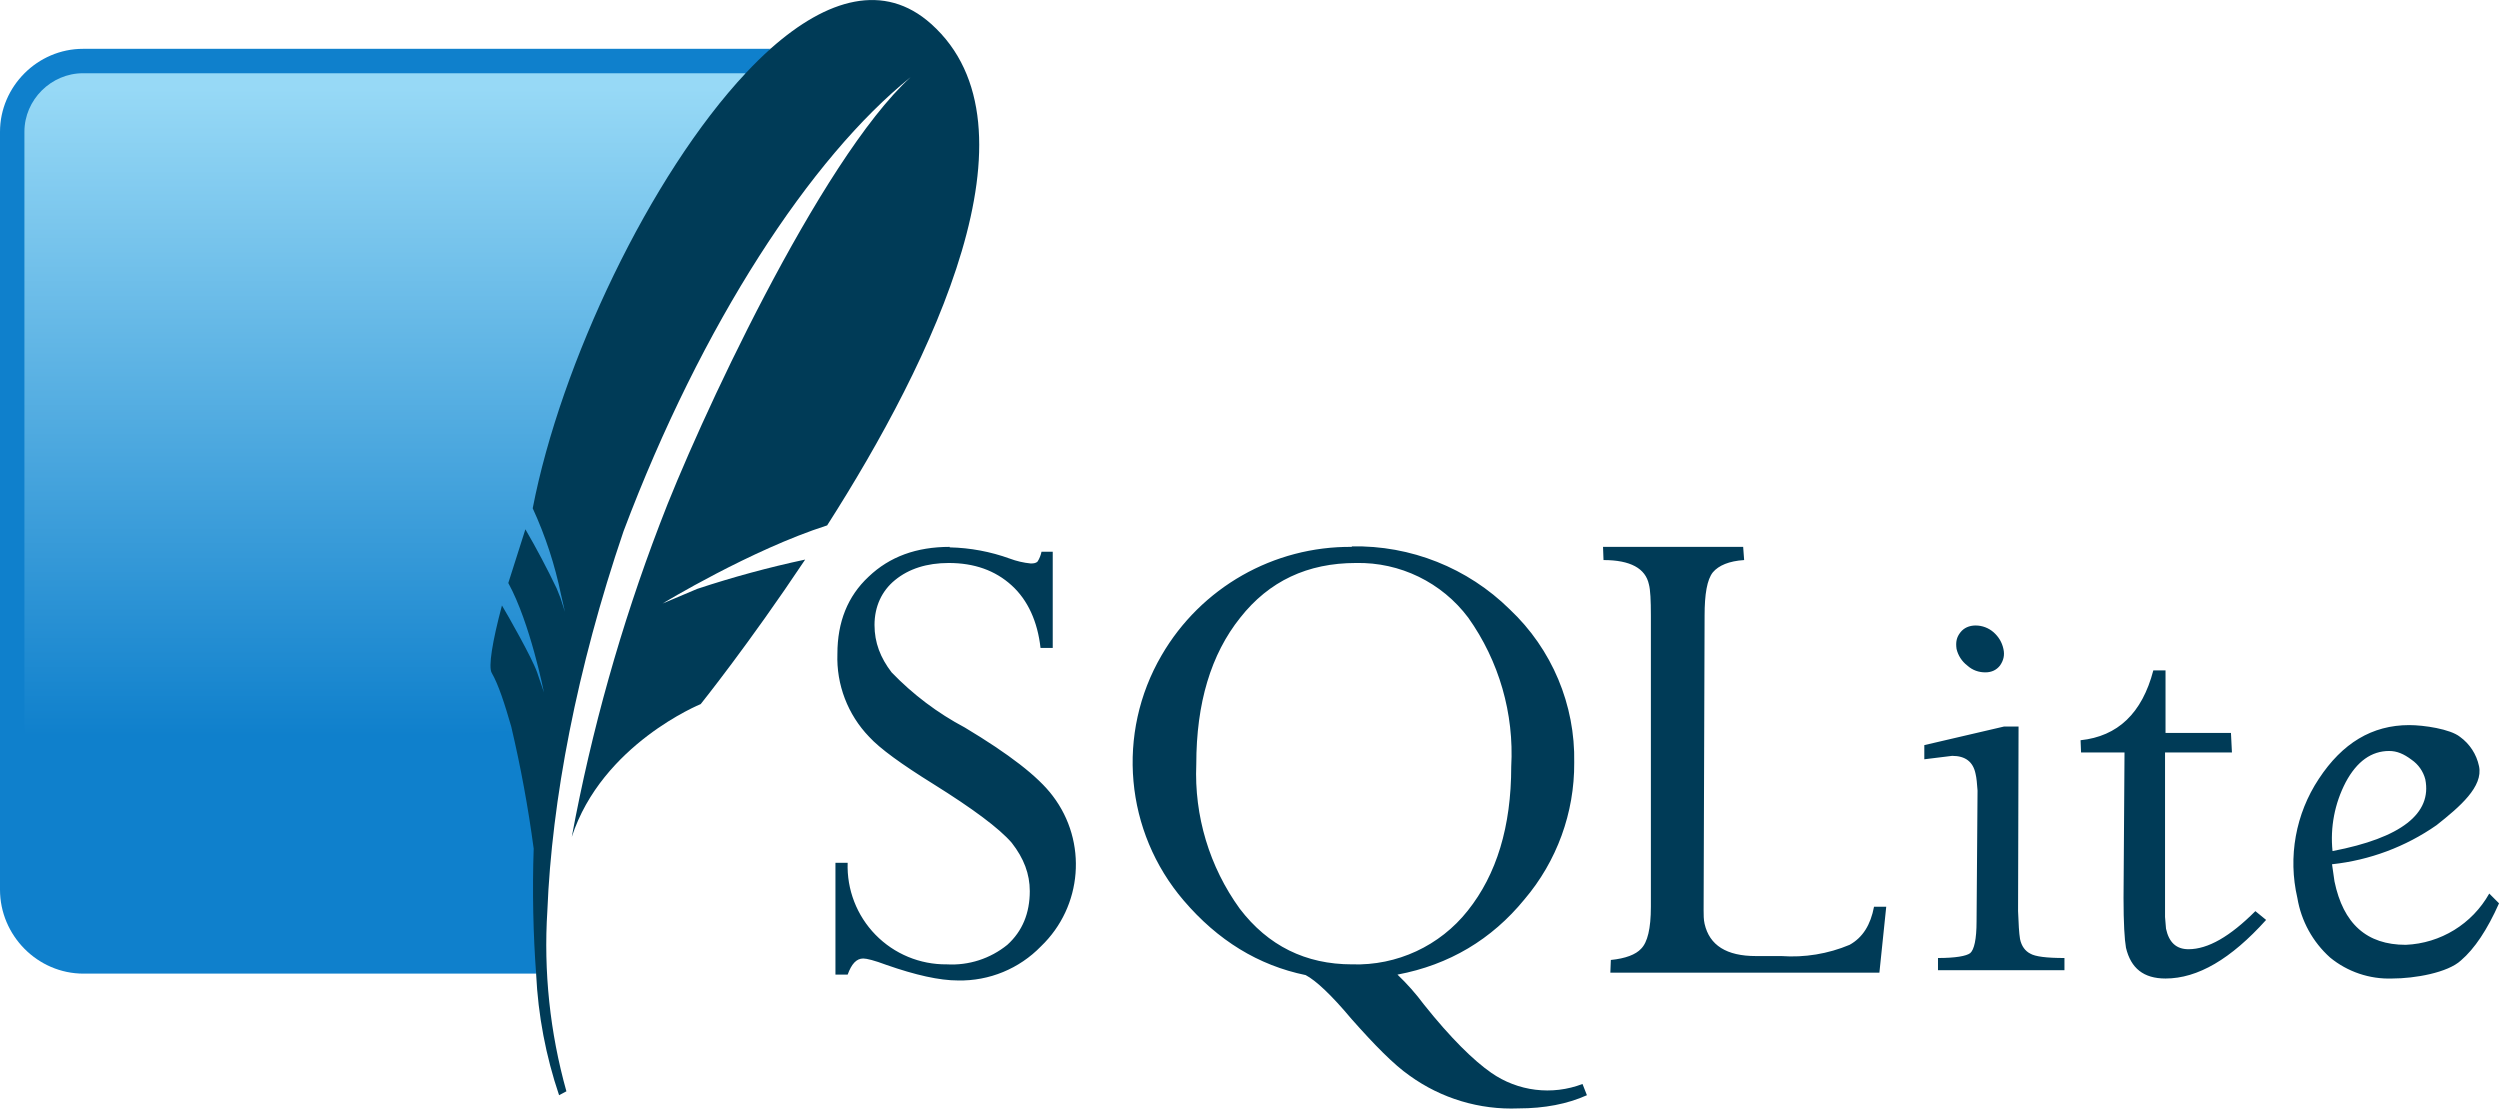
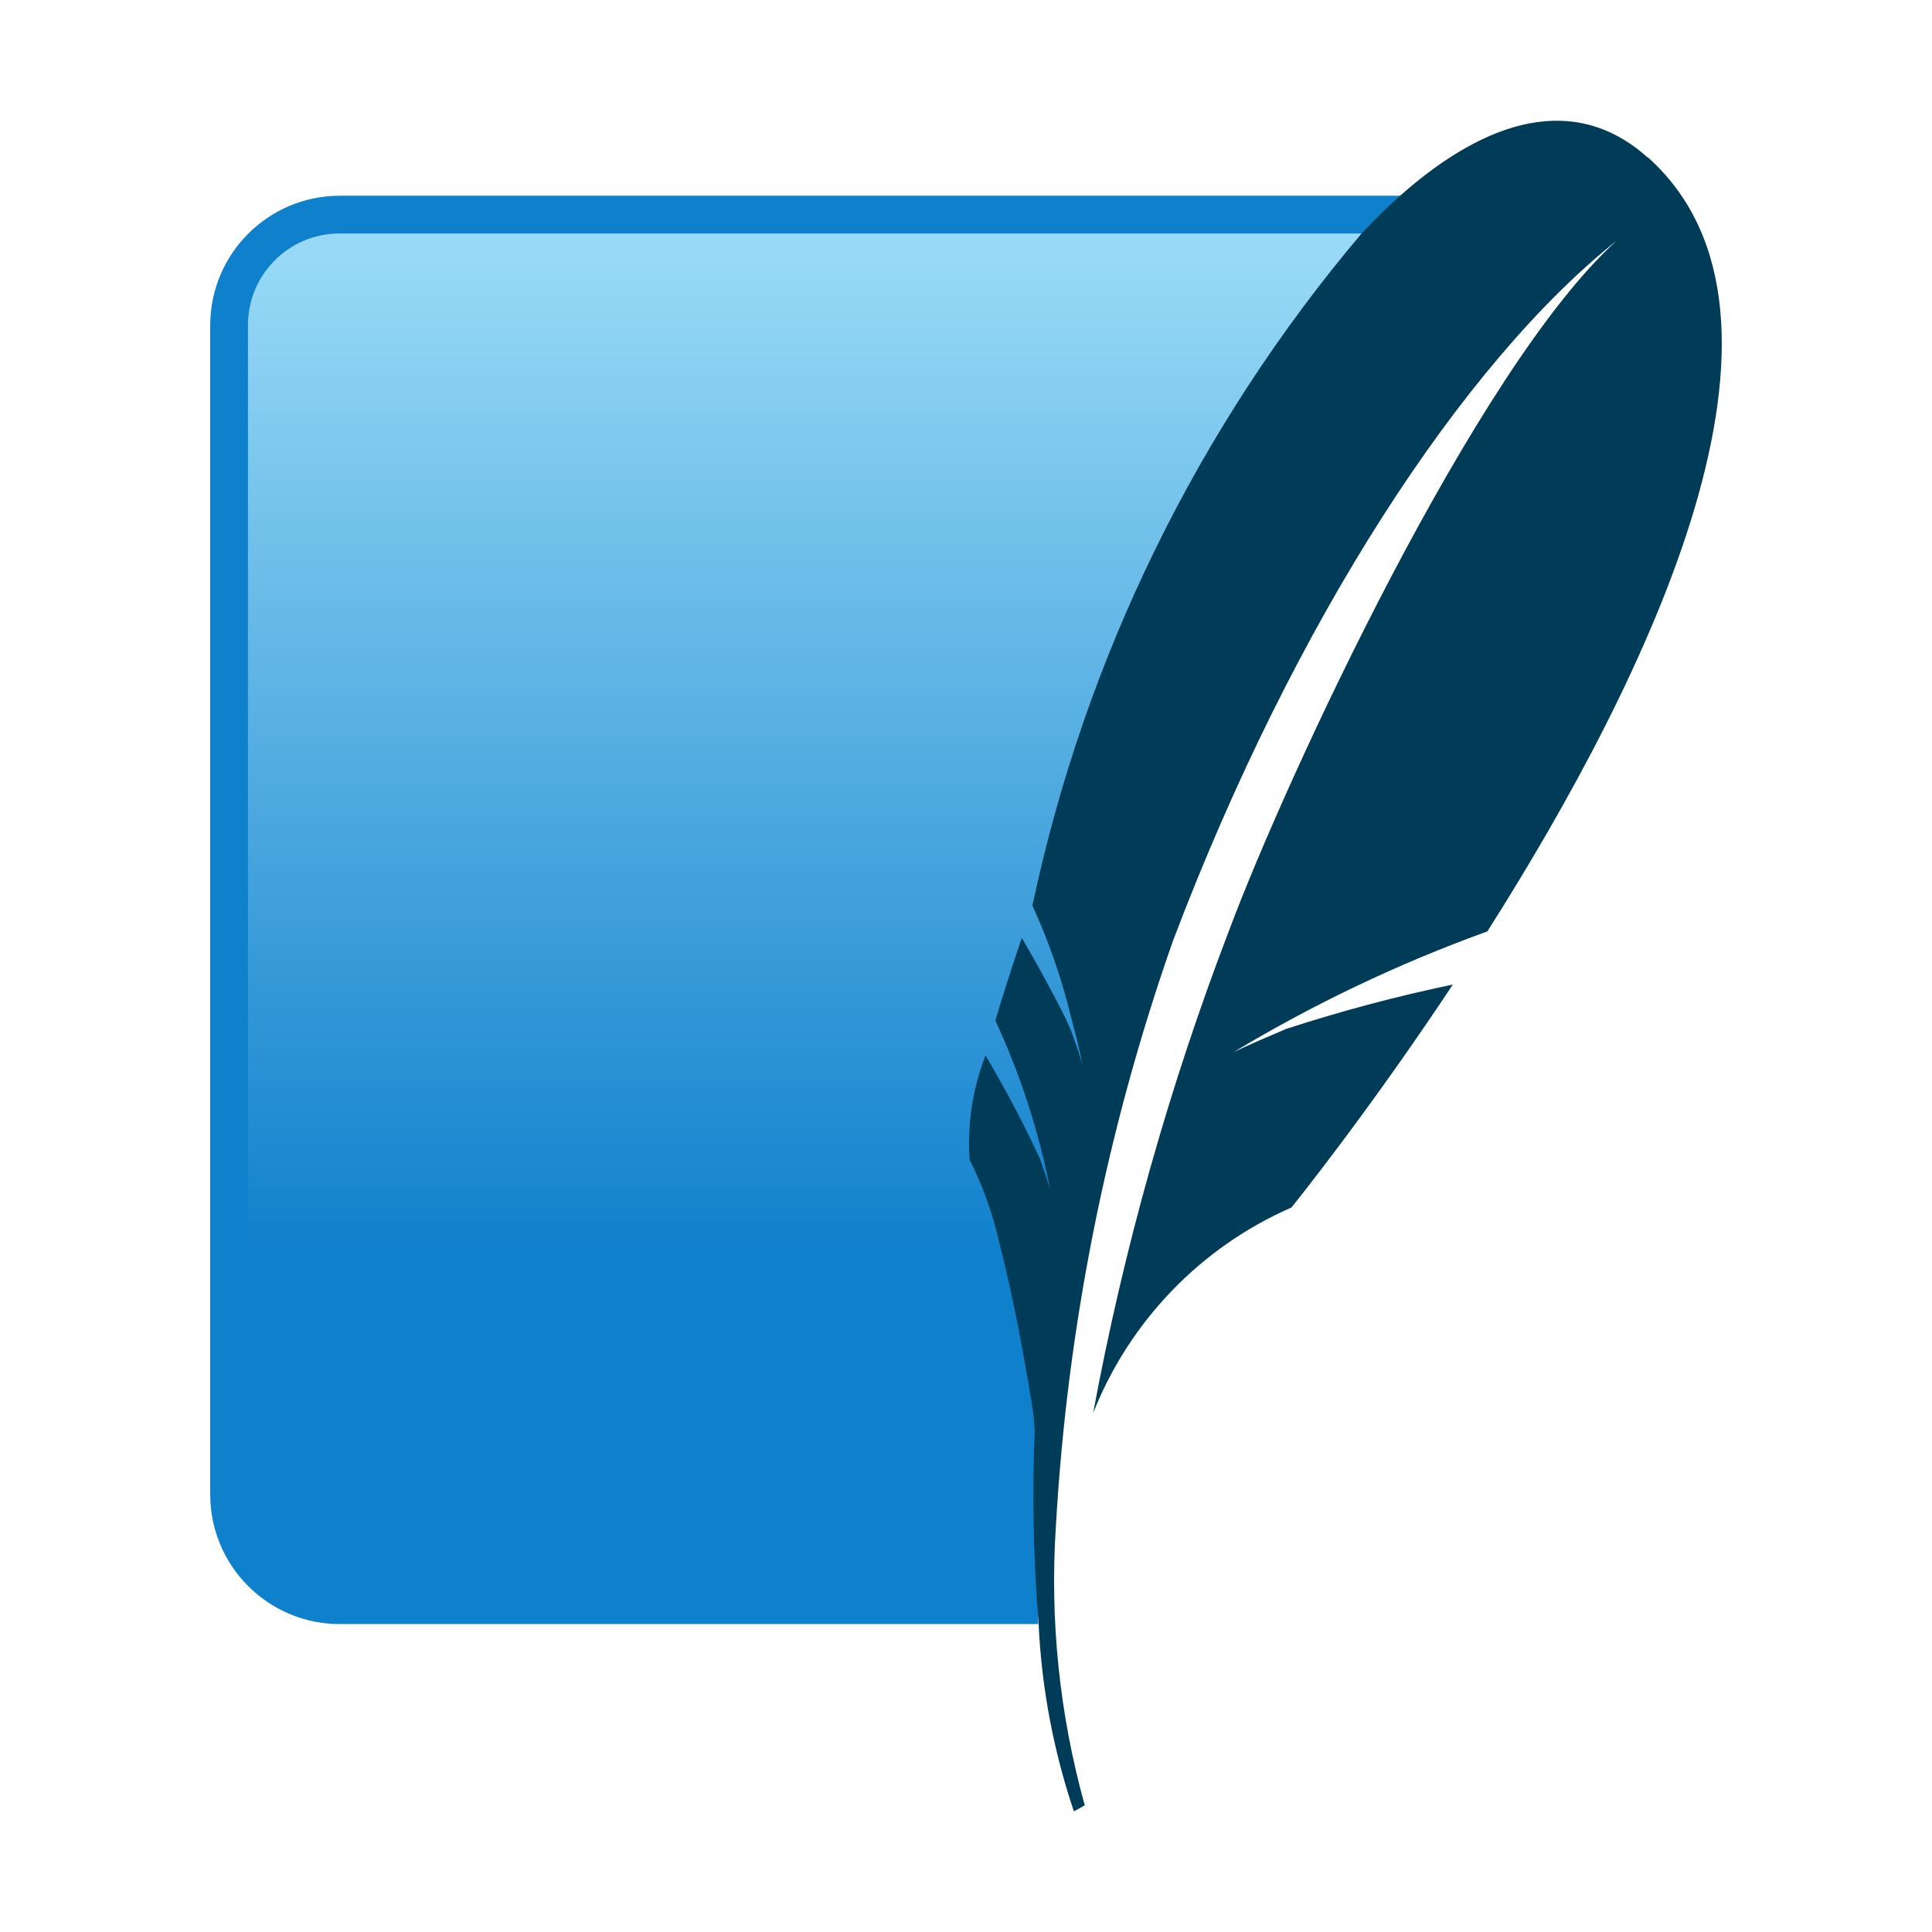
- <svg xmlns="http://www.w3.org/2000/svg" preserveAspectRatio="xMidYMid" viewBox="0 0 512 228">
-   <defs>
-     <linearGradient x1="57.7%" y1="2%" x2="57.7%" y2="94.4%" id="a">
-       <stop stop-color="#97D9F6" offset="0%" />
-       <stop stop-color="#0F80CC" offset="92%" />
-       <stop stop-color="#0F80CC" offset="100%" />
-     </linearGradient>
-   </defs>
-   <path d="M194.5 112c-6.8 0-12.3 2-16.6 6.1-4.3 4-6.4 9.3-6.4 15.8a23.3 23.3 0 0 0 6.5 17c2.2 2.4 6.6 5.6 13.2 9.7 8 5 13.4 9 16 12 2.5 3.2 3.7 6.4 3.7 9.9 0 4.5-1.5 8.2-4.6 11a18 18 0 0 1-12.4 4 20.1 20.1 0 0 1-20.3-20.8h-2.5v22.9h2.5c.8-2.2 1.8-3.3 3.2-3.3.7 0 2.3.4 4.7 1.3 6 2.1 10.9 3.2 14.7 3.2a23 23 0 0 0 17-7 23.2 23.2 0 0 0 2.4-30.8c-3-4-9-8.6-18-14a59.5 59.5 0 0 1-15-11.3c-2.3-3-3.5-6.1-3.5-9.7 0-3.8 1.5-7 4.2-9.2 2.8-2.3 6.5-3.5 11-3.5 5.2 0 9.5 1.5 12.9 4.6 3.3 3 5.3 7.4 5.9 12.8h2.5V113h-2.3a6 6 0 0 1-.8 2c-.3.3-.7.4-1.4.4a17 17 0 0 1-4.3-1 38.6 38.6 0 0 0-12.3-2.3Zm82.4 0a44.6 44.6 0 0 0-39 22.2 43.5 43.5 0 0 0 4.5 50.2c7 8.2 15.3 13.3 25 15.3 2.1 1.1 5.3 4.1 9.4 9 4.7 5.3 8.6 9.3 11.9 11.6A35.6 35.6 0 0 0 311 227c5.3 0 10-.9 14-2.7l-.9-2.3a20.1 20.1 0 0 1-18.7-2.3c-3.6-2.5-8.3-7.1-13.8-14a47.6 47.6 0 0 0-5.4-6.1c10.6-2 19.3-7.2 26-15.4a42.8 42.8 0 0 0 10.2-28 42 42 0 0 0-13.2-31.4 44.8 44.8 0 0 0-32.4-12.9Zm51.4 0 .1 2.7c5.5 0 8.6 1.7 9.3 5 .3 1.1.4 3.3.4 6.4v59.6c0 4.5-.7 7.3-2 8.6-1.1 1.2-3.2 2-6.2 2.3l-.1 2.6h55.1l1.4-13.5h-2.5c-.7 3.7-2.3 6.3-5 7.8a30.5 30.5 0 0 1-14 2.3h-5.2c-6 0-9.5-2.2-10.5-6.6-.2-.9-.2-1.8-.2-2.8l.2-60.3c0-4.4.5-7.4 1.7-8.9 1.2-1.4 3.3-2.3 6.4-2.5l-.2-2.7h-28.7Zm-50.6 3.3a28 28 0 0 1 23 11.2 48 48 0 0 1 8.8 30.5c0 12.3-3 22.1-8.9 29.5a29 29 0 0 1-23.7 11c-9.5 0-17.2-3.8-23-11.4a47.1 47.1 0 0 1-8.9-29.6c0-12.5 3-22.5 9-30 5.9-7.5 13.8-11.2 23.7-11.2Zm126.9 12.8c-1.3 0-2.4.5-3.1 1.4-.8 1-1 2-.8 3.4a6 6 0 0 0 2.2 3.4c1.1 1 2.4 1.4 3.7 1.4 1.3 0 2.3-.5 3-1.4.7-1 1-2.1.7-3.4-.3-1.4-1-2.5-2-3.4a5.6 5.6 0 0 0-3.7-1.4Zm36.4 9.2c-2.3 8.8-7.3 13.5-14.9 14.3l.1 2.5h8.9l-.2 29.8c0 5.1.2 8.5.5 10.2 1 4.2 3.6 6.3 8.1 6.3 6.6 0 13.4-4 20.6-12l-2.2-1.8c-5.2 5.2-9.7 7.8-13.7 7.8-2.5 0-4-1.4-4.6-4.2l-.2-2.4v-33.7h13.7l-.2-4h-13.4v-12.8H441Zm52.4 11.2c-7.6 0-13.7 3.7-18.5 11a31.3 31.3 0 0 0-4.4 24.4 21 21 0 0 0 6.7 12.2 19 19 0 0 0 12.7 4.3c4.7 0 11.4-1.2 14.1-3.7 2.8-2.4 5.4-6.3 7.8-11.7l-2-2a20.6 20.6 0 0 1-17.1 10.5c-8 0-12.8-4.3-14.6-13l-.5-3.5a46 46 0 0 0 21.4-8c4.8-3.8 9.6-7.9 8.7-12.1a9.9 9.9 0 0 0-3.9-6c-2-1.6-7.4-2.4-10.4-2.4Zm-83 .3-16.3 3.8v2.9l5.7-.7c2.7 0 4.3 1.2 4.8 3.7.2.8.3 2 .4 3.4l-.2 26.8c0 3.7-.5 5.8-1.3 6.5-.8.6-3 1-6.6 1v2.5h25.9v-2.5c-3.7 0-6-.3-7-.9-1-.5-1.8-1.5-2.1-3-.2-1.2-.3-3.1-.4-5.7l.1-37.8h-3Zm78.9 5c1.6 0 3 .6 4.6 1.8a7 7 0 0 1 2.8 4c1.4 7-4.9 12-19 14.7a25 25 0 0 1 2.7-14.1c2.3-4.3 5.3-6.4 8.9-6.4Z" fill="#003B57" />
-   <path d="M157.9 10H17C7.7 10 0 17.7 0 27v155.2c0 9.4 7.7 17.2 17.1 17.2h92.7c-1-46.2 14.7-135.7 48-189.5Z" fill="#0F80CC" />
-   <path d="M152.8 15H17C10.5 15 5 20.4 5 27V171c30.7-11.8 76.8-22 108.7-21.5a989.7 989.7 0 0 1 39-134.5Z" fill="url(#a)" />
-   <path d="M190.7 4.9c-9.6-8.6-21.3-5.2-32.8 5a81.4 81.4 0 0 0-5.1 5c-19.7 21-38 59.7-43.7 89.2a81.5 81.5 0 0 1 5.8 17.7l.8 3.5-.9-2.8a173.8 173.8 0 0 0-.8-2 172 172 0 0 0-6.4-12.1l-3.5 11c4.5 8.2 7.3 22.4 7.3 22.4l-1.4-4.1c-1-2.9-6-11.7-7.2-13.7-2 7.5-2.8 12.6-2.1 13.8 1.4 2.4 2.7 6.5 4 11a257.6 257.6 0 0 1 4.6 25c-.3 8.6-.1 17.6.5 25.7a91 91 0 0 0 4.7 24.8l1.5-.8a111 111 0 0 1-3.9-37c.9-22.5 6-49.5 15.6-77.7 16-42.5 38.4-76.6 58.8-93-18.6 17-43.8 71.4-51.4 91.6a365.7 365.7 0 0 0-18 64c6.2-19 26.4-27.2 26.4-27.2s9.8-12.2 21.4-29.6a210 210 0 0 0-22.1 6l-7.1 3s18.1-11 33.7-16C191 73.8 214.2 25.9 190.7 4.9" fill="#003B57" />
+ <svg xmlns="http://www.w3.org/2000/svg" viewBox="0 0 32 32" fill="#000000">
+   <g id="SVGRepo_bgCarrier" stroke-width="0" />
+   <g id="SVGRepo_tracerCarrier" stroke-linecap="round" stroke-linejoin="round" />
+   <g id="SVGRepo_iconCarrier">
+     <defs>
+       <linearGradient id="a" x1="-118.318" y1="45.638" x2="-116.751" y2="45.638" gradientTransform="matrix(0, 11.486, 11.486, 0, -510.889, 1363.307)" gradientUnits="userSpaceOnUse">
+         <stop offset="0" stop-color="#97d9f6" />
+         <stop offset="0.92" stop-color="#0f80cc" />
+         <stop offset="1" stop-color="#0f80cc" />
+       </linearGradient>
+     </defs>
+     <path d="M23.192,3.242H5.623A2.147,2.147,0,0,0,3.482,5.383V24.759A2.147,2.147,0,0,0,5.623,26.9H17.195C17.063,21.142,19.03,9.968,23.192,3.242Z" style="fill:#0f80cc" />
+     <path d="M22.554,3.867H5.623A1.518,1.518,0,0,0,4.107,5.383V23.345a42.01,42.01,0,0,1,13.569-2.684A123.555,123.555,0,0,1,22.554,3.867Z" style="fill:url(#a)" />
+     <path d="M27.29,2.608c-1.2-1.073-2.66-.642-4.1.634-.213.19-.426.4-.638.625A25.4,25.4,0,0,0,17.1,15a10.178,10.178,0,0,1,.634,1.822c.036.14.069.272.1.384.062.265.1.437.1.437s-.022-.083-.113-.346l-.059-.17c-.01-.027-.023-.059-.038-.094-.16-.373-.6-1.16-.8-1.5-.167.493-.315.954-.438,1.371a12.131,12.131,0,0,1,.908,2.8s-.03-.115-.171-.515a19.037,19.037,0,0,0-.9-1.708,4.037,4.037,0,0,0-.264,1.724,6.009,6.009,0,0,1,.493,1.383c.334,1.283.566,2.846.566,2.846s.008.1.02.263a26.145,26.145,0,0,0,.065,3.205,11.362,11.362,0,0,0,.584,3.1l.18-.1a13.859,13.859,0,0,1-.478-4.628,35.269,35.269,0,0,1,1.938-9.688c2.01-5.308,4.8-9.568,7.35-11.6-2.326,2.1-5.474,8.9-6.417,11.418a45.656,45.656,0,0,0-2.254,8A6.211,6.211,0,0,1,21.39,20s1.233-1.521,2.674-3.693a26.206,26.206,0,0,0-2.755.733c-.7.294-.889.394-.889.394a23.939,23.939,0,0,1,4.215-2.007c2.676-4.215,5.592-10.2,2.656-12.824" style="fill:#003b57" />
+   </g>
</svg>
